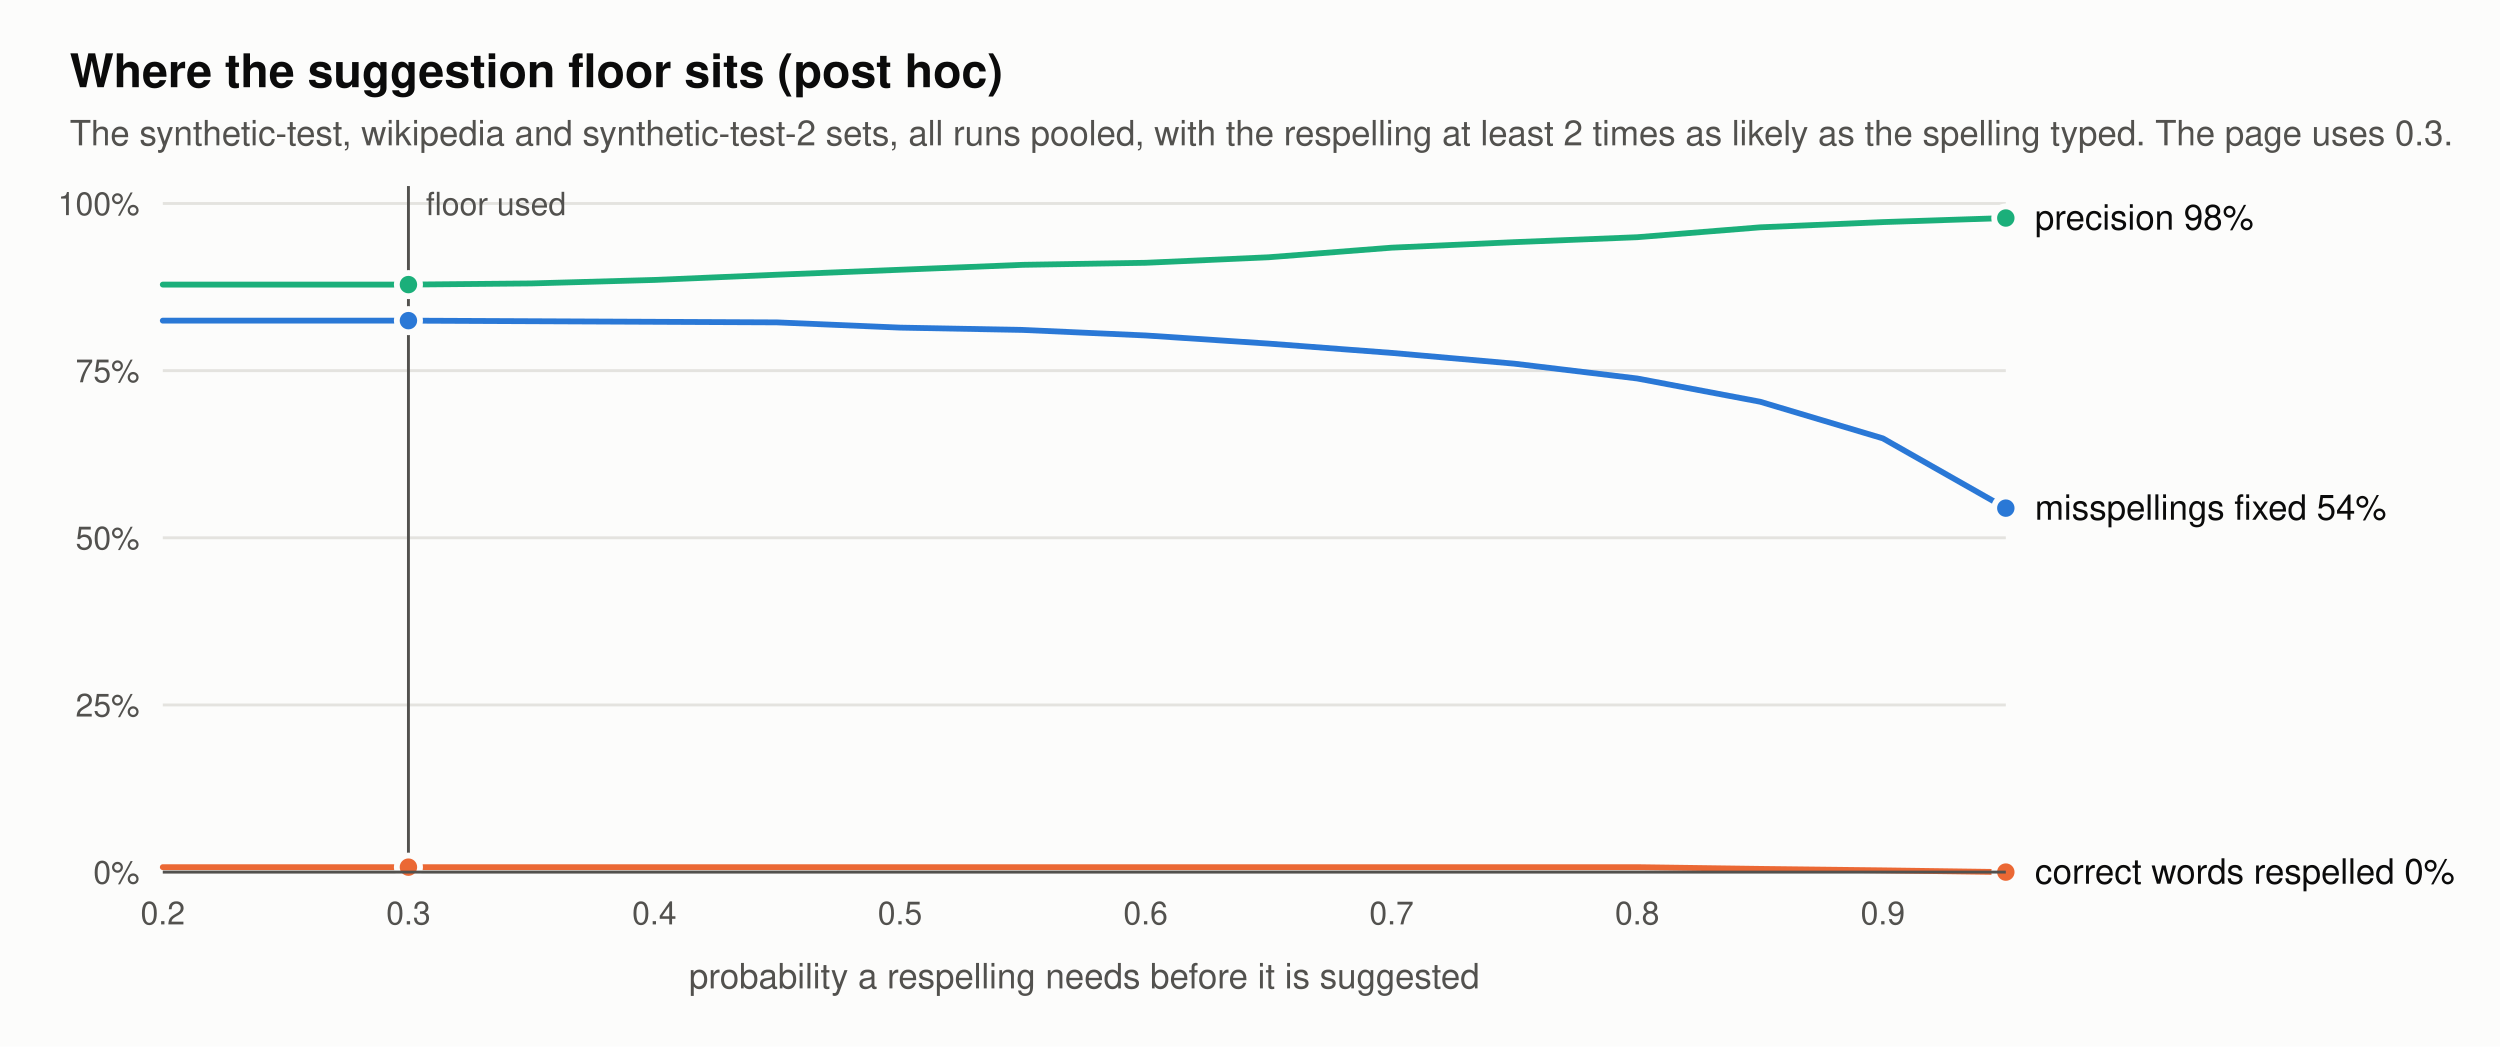
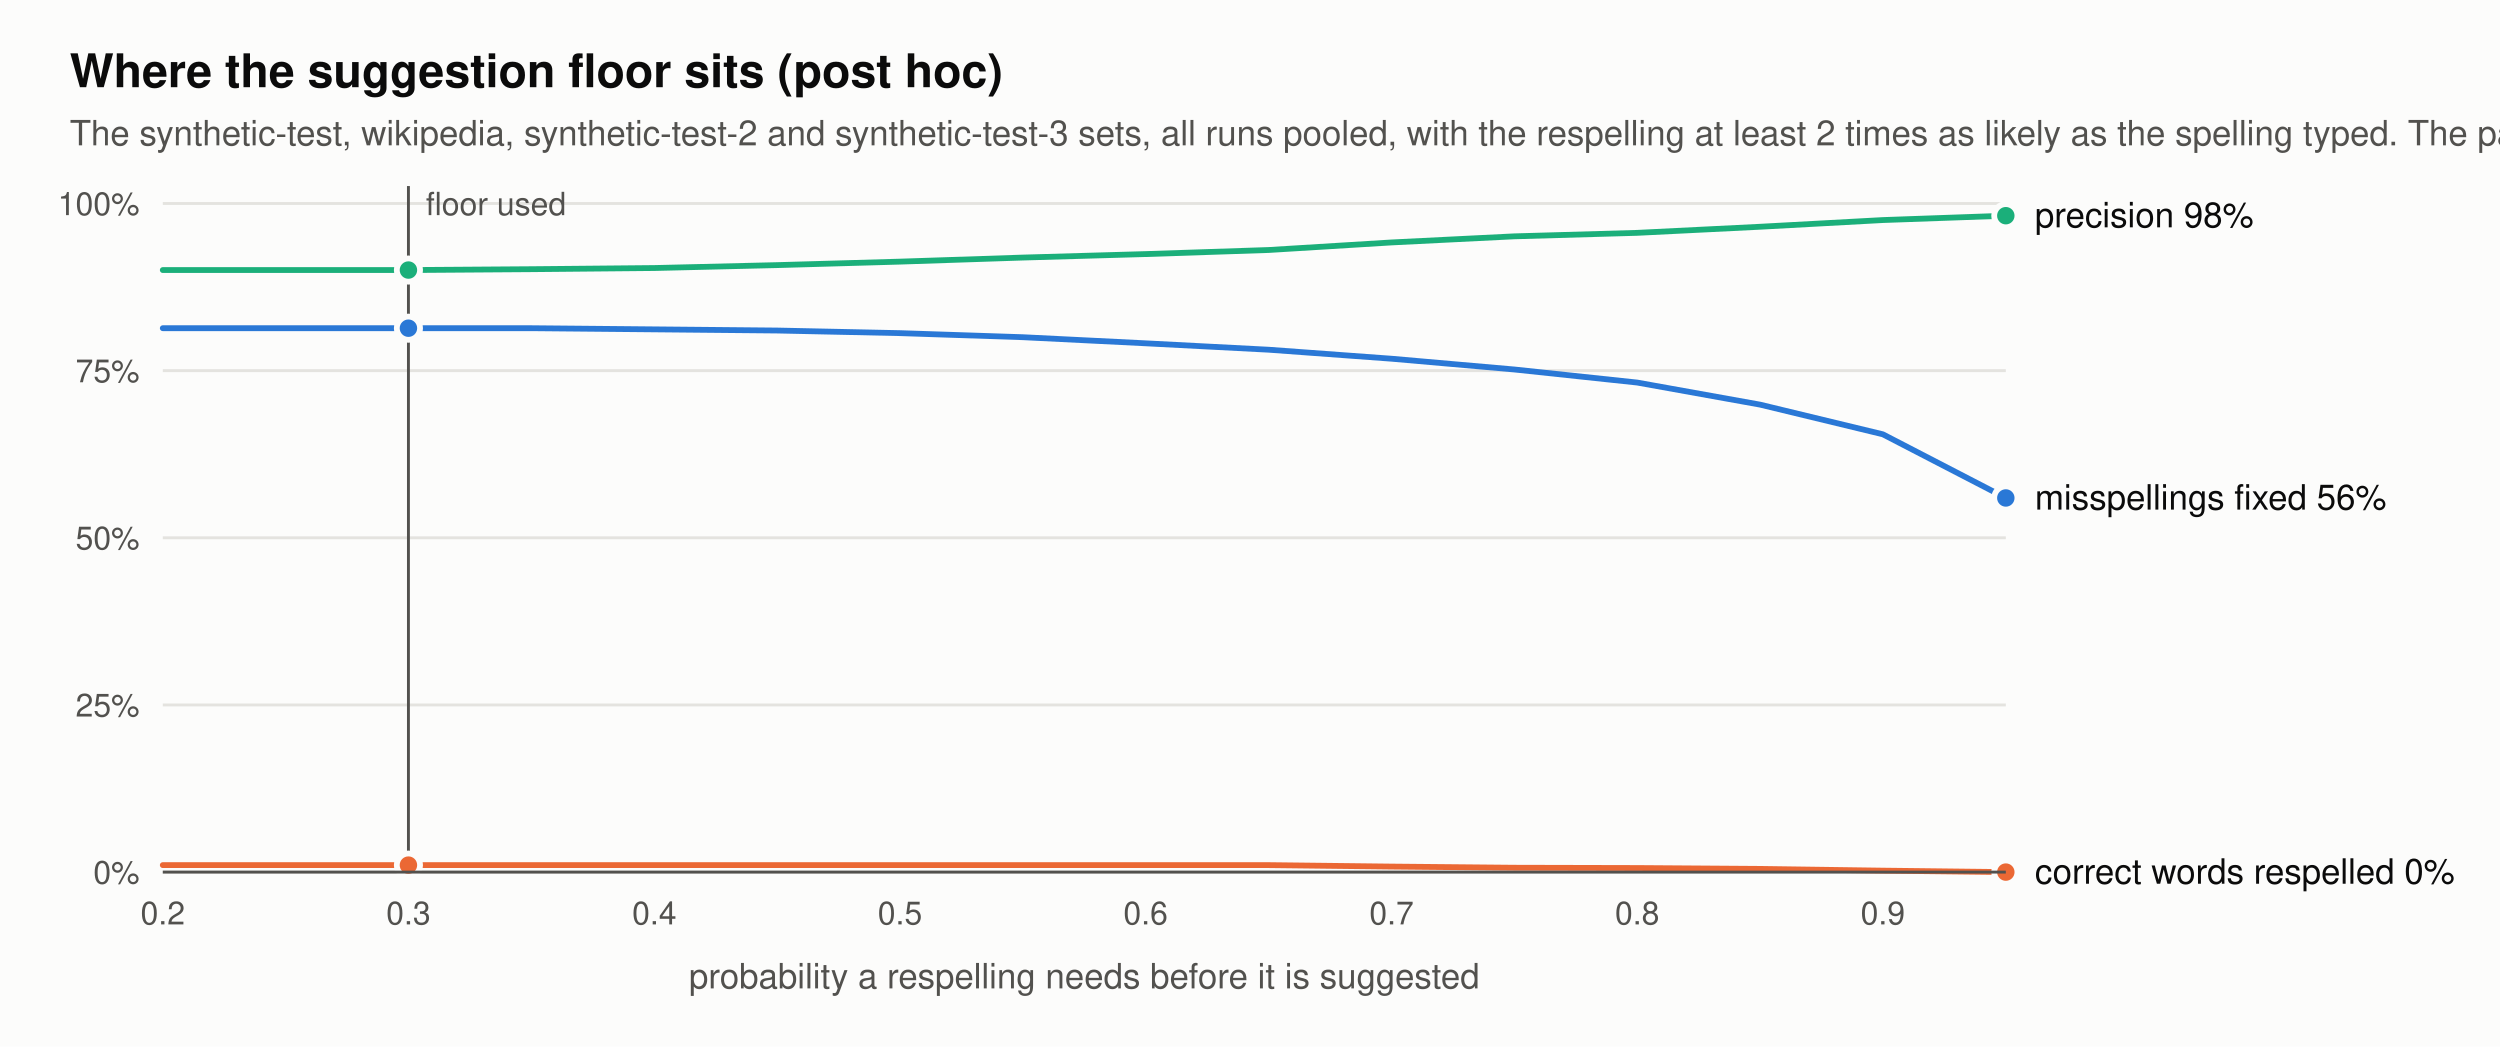
<svg xmlns="http://www.w3.org/2000/svg" width="860" height="360" viewBox="0 0 860 360" role="img" font-family="-apple-system, 'Segoe UI', Helvetica, Arial, sans-serif">
  <rect width="860" height="360" fill="#fcfcfb" />
  <text x="24.0" y="30.0" font-size="16" fill="#0b0b0b" font-weight="600">Where the suggestion floor sits (post hoc)</text>
-   <text x="24.0" y="50.0" font-size="12" fill="#52514e">The synthetic-test, wikipedia and synthetic-test-2 sets, all runs pooled, with the respelling at least 2 times as likely as the spelling typed. The page uses 0.3.</text>
+   <text x="24.0" y="50.0" font-size="12" fill="#52514e">The synthetic-test, wikipedia, synthetic-test-2 and synthetic-test-3 sets, all runs pooled, with the respelling at least 2 times as likely as the spelling typed. The page uses 0.3.</text>
  <line x1="56.0" y1="300.0" x2="690.0" y2="300.0" stroke="#e4e3df" stroke-width="1" />
  <text x="48.0" y="304.0" font-size="11" fill="#52514e" text-anchor="end">0%</text>
  <line x1="56.0" y1="242.5" x2="690.0" y2="242.5" stroke="#e4e3df" stroke-width="1" />
  <text x="48.0" y="246.5" font-size="11" fill="#52514e" text-anchor="end">25%</text>
  <line x1="56.0" y1="185.0" x2="690.0" y2="185.0" stroke="#e4e3df" stroke-width="1" />
  <text x="48.0" y="189.0" font-size="11" fill="#52514e" text-anchor="end">50%</text>
  <line x1="56.0" y1="127.5" x2="690.0" y2="127.5" stroke="#e4e3df" stroke-width="1" />
  <text x="48.0" y="131.5" font-size="11" fill="#52514e" text-anchor="end">75%</text>
  <line x1="56.0" y1="70.0" x2="690.0" y2="70.0" stroke="#e4e3df" stroke-width="1" />
  <text x="48.0" y="74.0" font-size="11" fill="#52514e" text-anchor="end">100%</text>
  <text x="56.0" y="318.0" font-size="11" fill="#52514e" text-anchor="middle">0.2</text>
  <text x="140.5" y="318.0" font-size="11" fill="#52514e" text-anchor="middle">0.3</text>
  <text x="225.1" y="318.0" font-size="11" fill="#52514e" text-anchor="middle">0.4</text>
  <text x="309.6" y="318.0" font-size="11" fill="#52514e" text-anchor="middle">0.5</text>
  <text x="394.1" y="318.0" font-size="11" fill="#52514e" text-anchor="middle">0.6</text>
  <text x="478.7" y="318.0" font-size="11" fill="#52514e" text-anchor="middle">0.7</text>
  <text x="563.2" y="318.0" font-size="11" fill="#52514e" text-anchor="middle">0.8</text>
  <text x="647.7" y="318.0" font-size="11" fill="#52514e" text-anchor="middle">0.9</text>
  <text x="373.0" y="340.0" font-size="12" fill="#52514e" text-anchor="middle">probability a respelling needs before it is suggested</text>
  <line x1="140.5" y1="64.0" x2="140.5" y2="300.0" stroke="#52514e" stroke-width="1" />
  <text x="146.5" y="74.0" font-size="11" fill="#52514e">floor used</text>
-   <path d="M56.0,110.3L98.3,110.3L140.5,110.3L182.8,110.5L225.1,110.7L267.3,110.9L309.6,112.7L351.9,113.5L394.1,115.4L436.4,118.2L478.7,121.4L520.9,125.1L563.2,130.2L605.5,138.2L647.7,150.8L690.0,174.8" fill="none" stroke="#2a78d6" stroke-width="2" stroke-linejoin="round" stroke-linecap="round" />
-   <circle cx="690.0" cy="174.8" r="4" fill="#2a78d6" stroke="#fcfcfb" stroke-width="2" />
-   <text x="700.0" y="178.8" font-size="12" fill="#0b0b0b">misspellings fixed 54%</text>
-   <circle cx="140.5" cy="110.3" r="4" fill="#2a78d6" stroke="#fcfcfb" stroke-width="2" />
-   <path d="M56.0,298.3L98.3,298.3L140.5,298.3L182.8,298.3L225.1,298.3L267.3,298.3L309.6,298.3L351.9,298.3L394.1,298.3L436.4,298.3L478.7,298.3L520.9,298.3L563.2,298.3L605.5,298.9L647.7,299.4L690.0,300.0" fill="none" stroke="#eb6834" stroke-width="2" stroke-linejoin="round" stroke-linecap="round" />
+   <path d="M56.0,112.9L98.3,112.9L140.5,112.9L182.8,112.9L225.1,113.3L267.3,113.7L309.6,114.6L351.9,116.0L394.1,118.1L436.4,120.3L478.7,123.4L520.9,127.1L563.2,131.6L605.5,139.2L647.7,149.4L690.0,171.3" fill="none" stroke="#2a78d6" stroke-width="2" stroke-linejoin="round" stroke-linecap="round" />
+   <circle cx="690.0" cy="171.3" r="4" fill="#2a78d6" stroke="#fcfcfb" stroke-width="2" />
+   <text x="700.0" y="175.3" font-size="12" fill="#0b0b0b">misspellings fixed 56%</text>
+   <circle cx="140.5" cy="112.9" r="4" fill="#2a78d6" stroke="#fcfcfb" stroke-width="2" />
+   <path d="M56.0,297.6L98.3,297.6L140.5,297.6L182.8,297.6L225.1,297.6L267.3,297.6L309.6,297.6L351.9,297.6L394.1,297.6L436.4,297.6L478.7,298.1L520.9,298.5L563.2,298.6L605.5,298.9L647.7,299.5L690.0,300.0" fill="none" stroke="#eb6834" stroke-width="2" stroke-linejoin="round" stroke-linecap="round" />
  <circle cx="690.0" cy="300.0" r="4" fill="#eb6834" stroke="#fcfcfb" stroke-width="2" />
  <text x="700.0" y="304.0" font-size="12" fill="#0b0b0b">correct words respelled 0%</text>
-   <circle cx="140.5" cy="298.3" r="4" fill="#eb6834" stroke="#fcfcfb" stroke-width="2" />
-   <path d="M56.0,97.9L98.3,97.9L140.5,97.9L182.8,97.5L225.1,96.3L267.3,94.5L309.6,92.8L351.9,91.1L394.1,90.4L436.4,88.5L478.7,85.2L520.9,83.3L563.2,81.6L605.5,78.2L647.7,76.4L690.0,75.0" fill="none" stroke="#1baf7a" stroke-width="2" stroke-linejoin="round" stroke-linecap="round" />
-   <circle cx="690.0" cy="75.0" r="4" fill="#1baf7a" stroke="#fcfcfb" stroke-width="2" />
-   <text x="700.0" y="79.0" font-size="12" fill="#0b0b0b">precision 98%</text>
-   <circle cx="140.5" cy="97.9" r="4" fill="#1baf7a" stroke="#fcfcfb" stroke-width="2" />
+   <circle cx="140.5" cy="297.6" r="4" fill="#eb6834" stroke="#fcfcfb" stroke-width="2" />
+   <path d="M56.0,92.9L98.3,92.9L140.5,92.9L182.8,92.6L225.1,92.2L267.3,91.2L309.6,90.0L351.9,88.6L394.1,87.4L436.4,86.0L478.7,83.4L520.9,81.3L563.2,80.1L605.5,78.0L647.7,75.7L690.0,74.2" fill="none" stroke="#1baf7a" stroke-width="2" stroke-linejoin="round" stroke-linecap="round" />
+   <circle cx="690.0" cy="74.2" r="4" fill="#1baf7a" stroke="#fcfcfb" stroke-width="2" />
+   <text x="700.0" y="78.2" font-size="12" fill="#0b0b0b">precision 98%</text>
+   <circle cx="140.5" cy="92.9" r="4" fill="#1baf7a" stroke="#fcfcfb" stroke-width="2" />
  <line x1="56.0" y1="300.0" x2="690.0" y2="300.0" stroke="#52514e" stroke-width="1" />
</svg>
